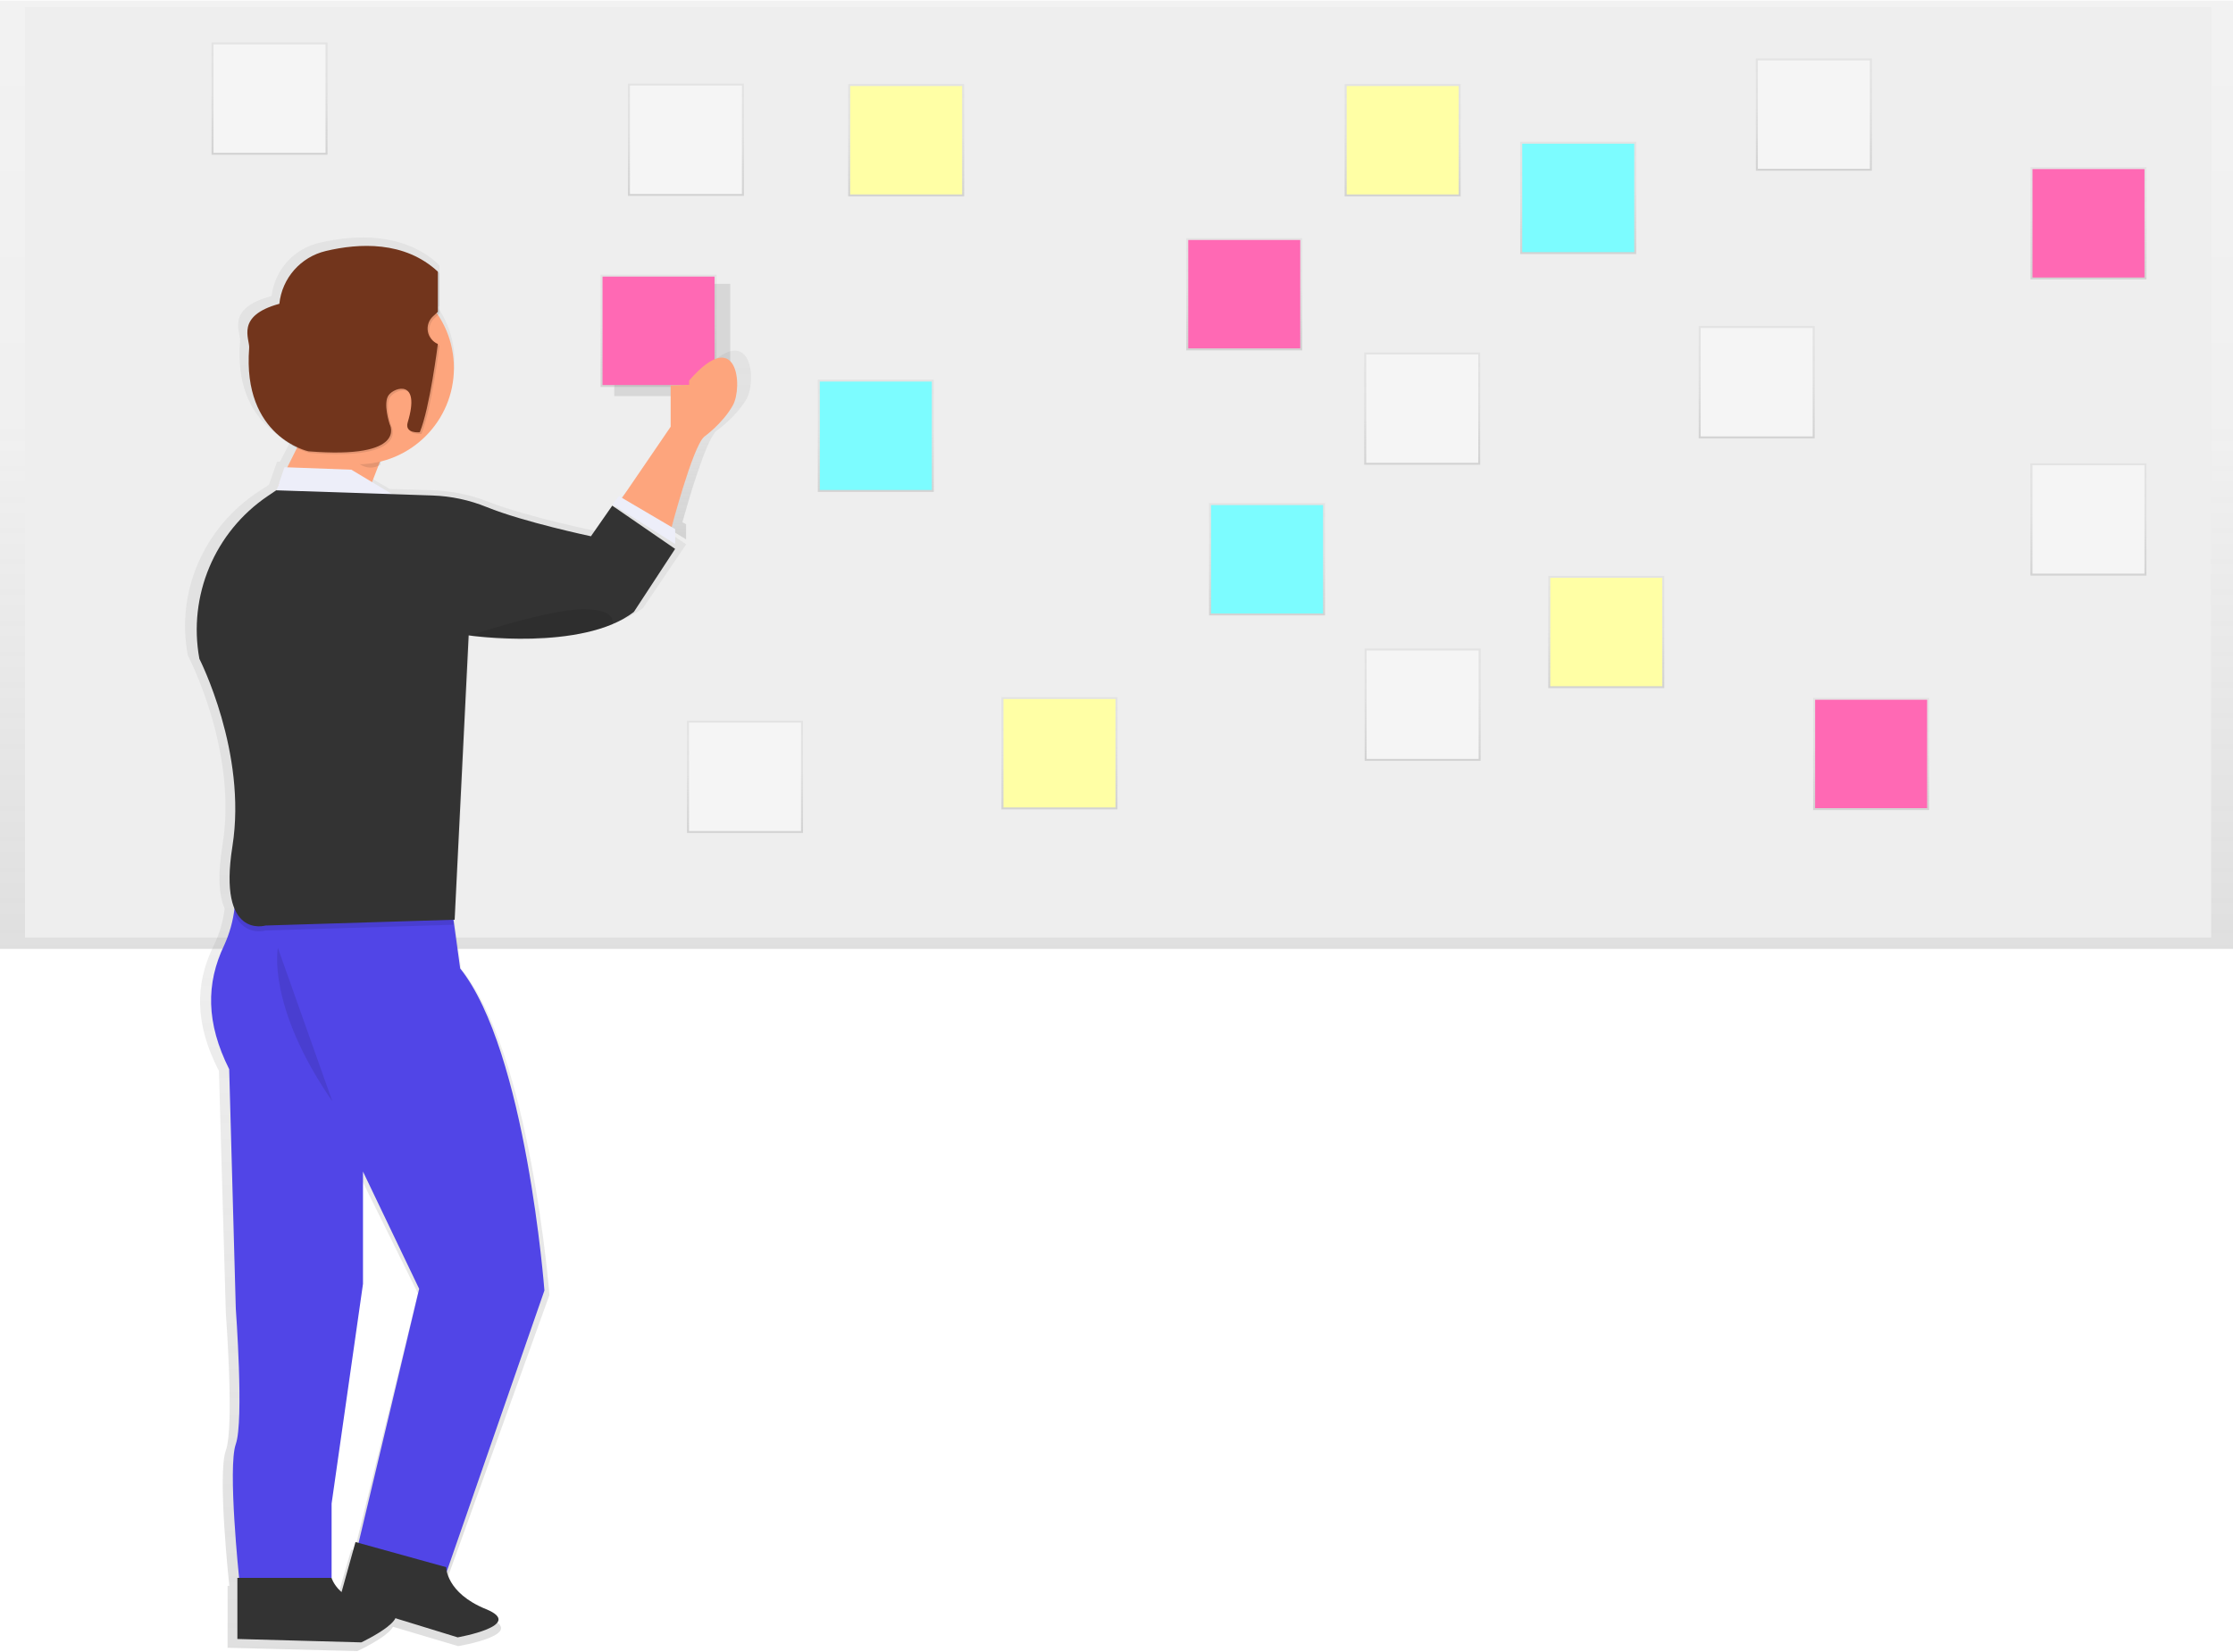
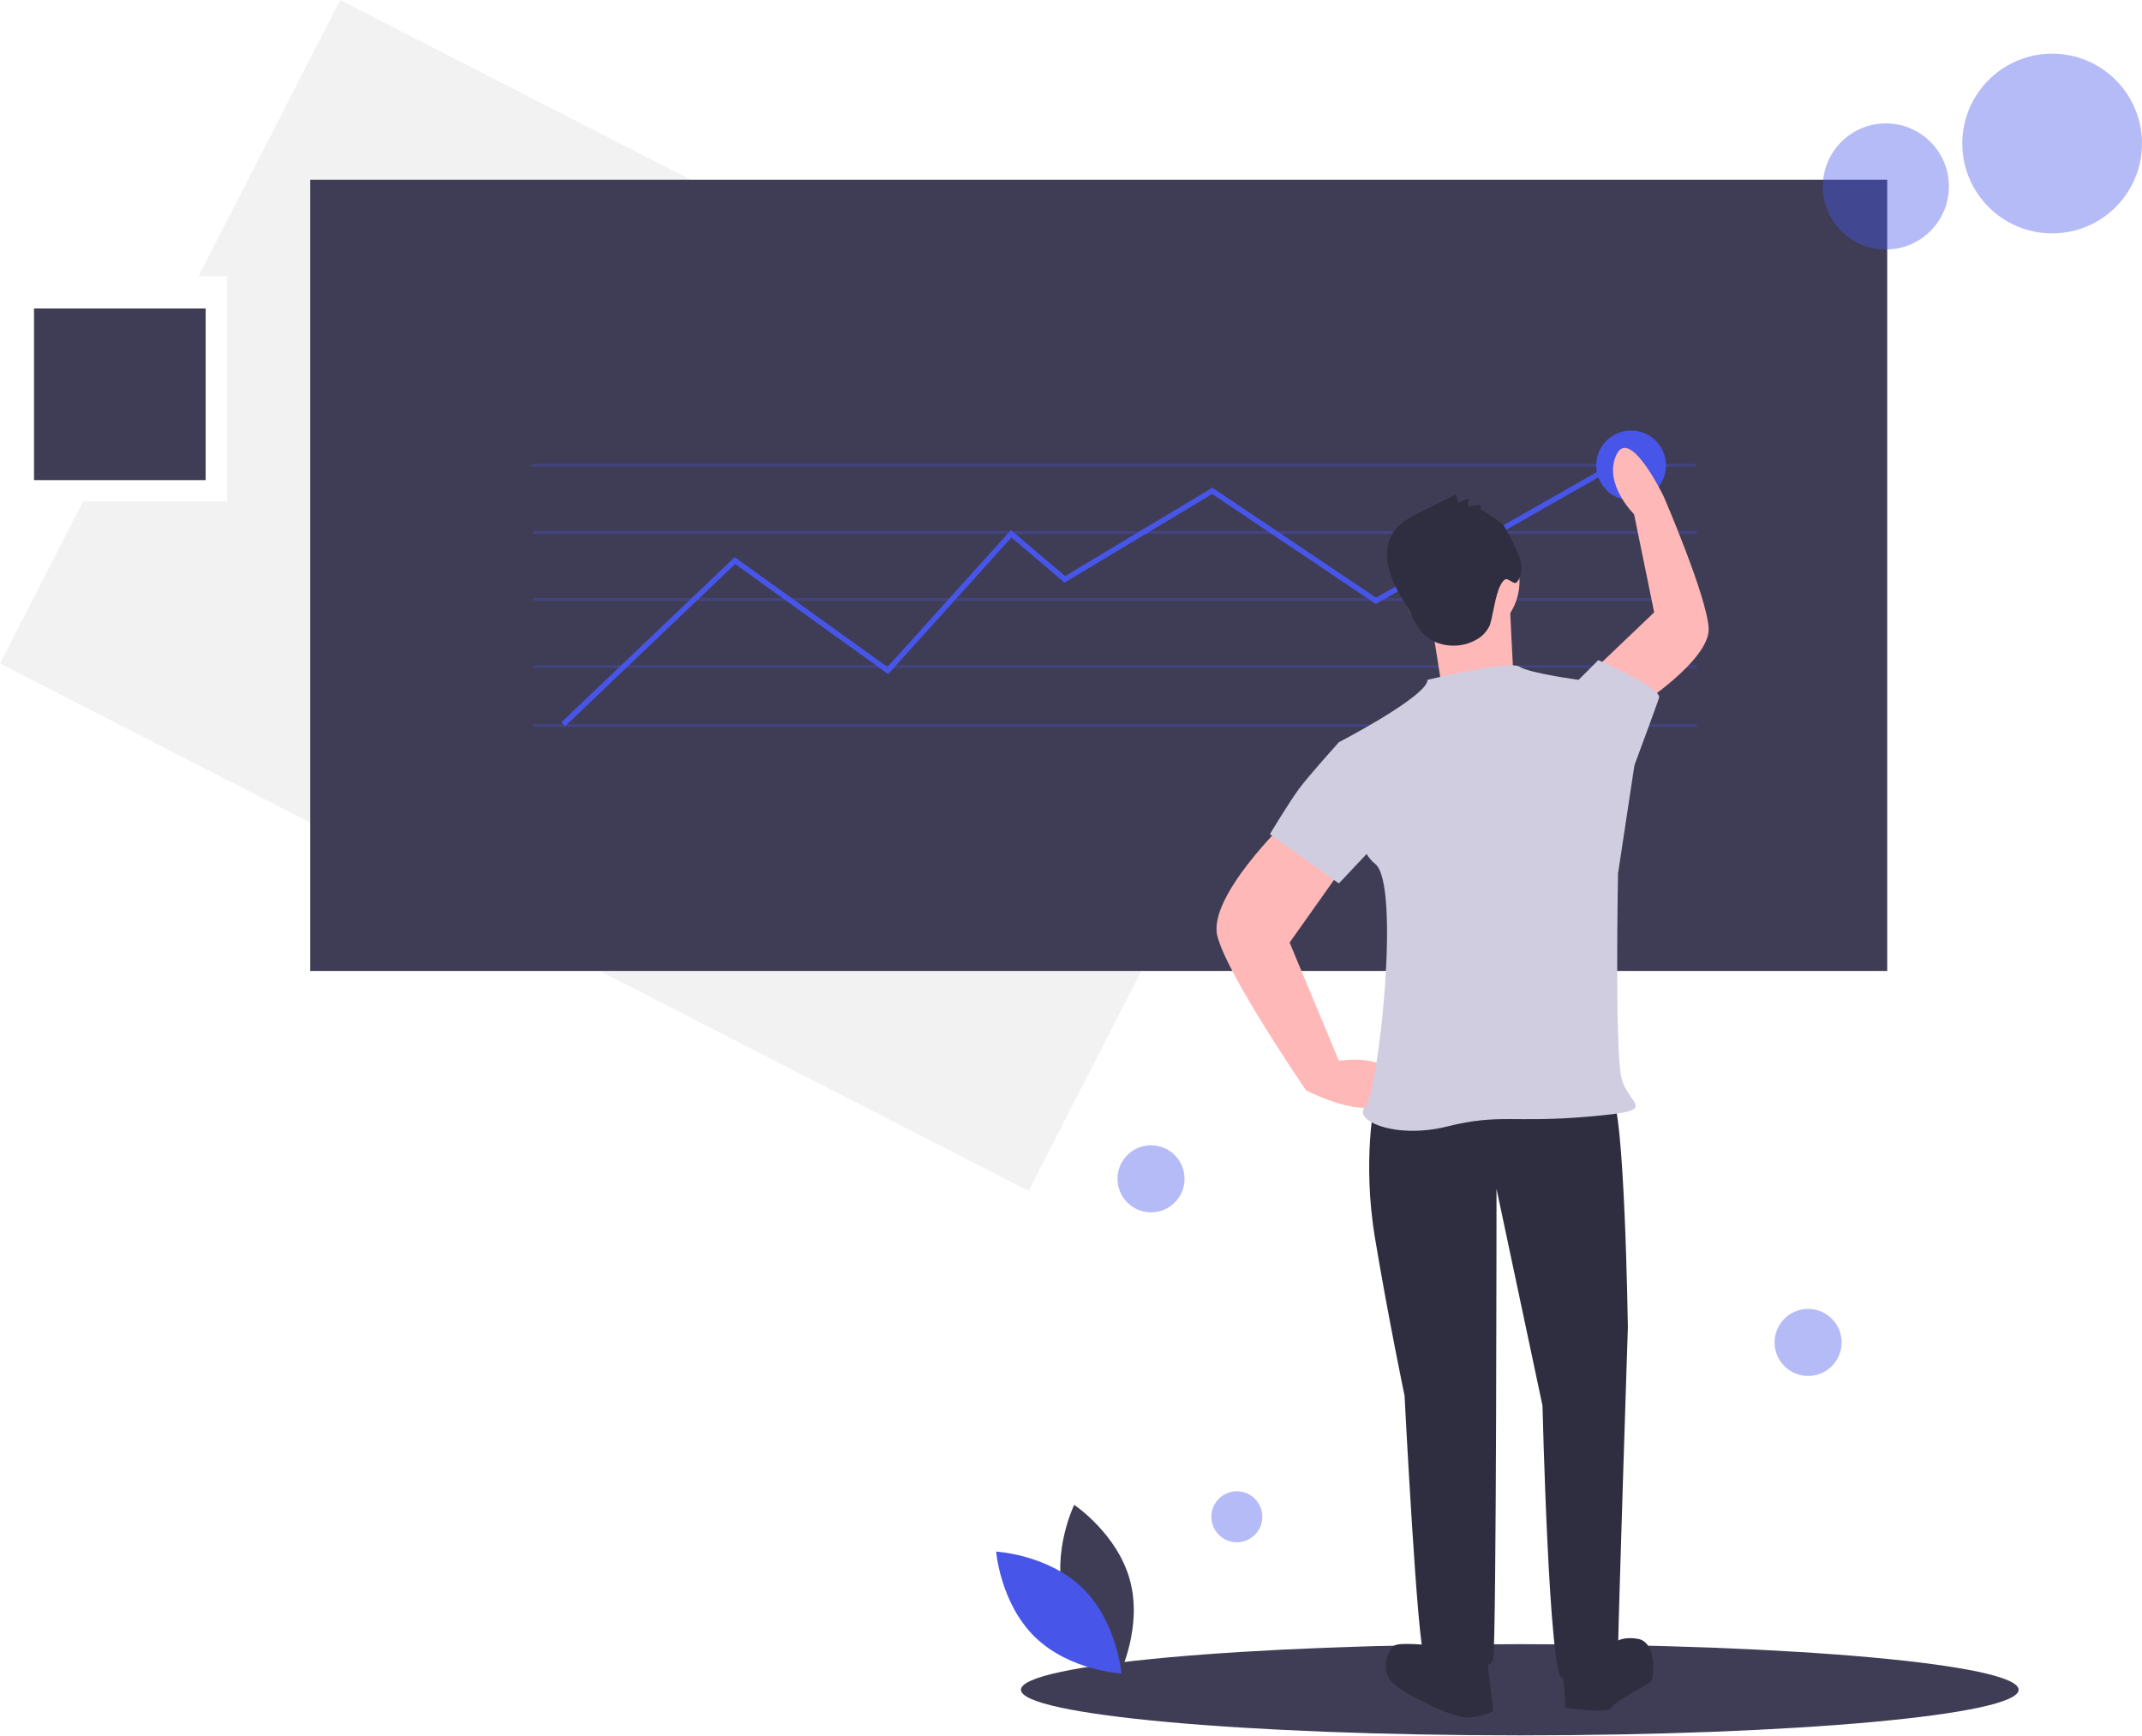
- <svg xmlns="http://www.w3.org/2000/svg" xmlns:xlink="http://www.w3.org/1999/xlink" id="d26dba8d-8282-42fd-a478-7c8636ce52fe" data-name="Layer 1" width="419 " height="310" viewBox="0 0 888 656.53">
-   <defs>
-     <linearGradient id="69fb1e3d-9807-4515-a987-9bc9d1efda7d" x1="444" y1="377.21" x2="444" gradientUnits="userSpaceOnUse">
-       <stop offset="0" stop-color="gray" stop-opacity="0.25" />
-       <stop offset="0.54" stop-color="gray" stop-opacity="0.12" />
-       <stop offset="1" stop-color="gray" stop-opacity="0.1" />
-     </linearGradient>
-     <linearGradient id="51a21b81-a3ea-4771-abd9-862442be9990" x1="565.58" y1="184.63" x2="565.58" y2="139.97" xlink:href="#69fb1e3d-9807-4515-a987-9bc9d1efda7d" />
-     <linearGradient id="5757846e-edea-4ac8-a331-71c114df4e91" x1="296.27" y1="331.11" x2="296.27" y2="286.45" xlink:href="#69fb1e3d-9807-4515-a987-9bc9d1efda7d" />
-     <linearGradient id="999de772-9bc8-49ea-9b8d-0cef0fcee5cb" x1="698.58" y1="174.13" x2="698.58" y2="129.47" xlink:href="#69fb1e3d-9807-4515-a987-9bc9d1efda7d" />
-     <linearGradient id="a15079b2-2390-41da-998b-02c60407236c" x1="565.74" y1="302.42" x2="565.74" y2="257.75" xlink:href="#69fb1e3d-9807-4515-a987-9bc9d1efda7d" />
-     <linearGradient id="40793396-cd23-4bb9-961e-d266edc74bee" x1="272.78" y1="77.69" x2="272.78" y2="33.02" xlink:href="#69fb1e3d-9807-4515-a987-9bc9d1efda7d" />
-     <linearGradient id="117013d0-8713-4a5b-b130-ca95cbe25423" x1="721.33" y1="67.68" x2="721.33" y2="23.02" xlink:href="#69fb1e3d-9807-4515-a987-9bc9d1efda7d" />
-     <linearGradient id="3e4a4d12-687c-4d27-834e-2c1b28061589" x1="830.51" y1="228.72" x2="830.51" y2="184.06" xlink:href="#69fb1e3d-9807-4515-a987-9bc9d1efda7d" />
-     <linearGradient id="76d58c82-a546-4f11-847d-56d56970a98d" x1="107.19" y1="61.31" x2="107.19" y2="16.65" xlink:href="#69fb1e3d-9807-4515-a987-9bc9d1efda7d" />
-     <linearGradient id="c2562d94-2838-42c9-872e-afd7f3e426db" x1="627.61" y1="100.82" x2="627.61" y2="56.16" xlink:href="#69fb1e3d-9807-4515-a987-9bc9d1efda7d" />
-     <linearGradient id="10abac28-a64c-49d3-bb88-742a39576c81" x1="348.29" y1="195.45" x2="348.29" y2="150.78" xlink:href="#69fb1e3d-9807-4515-a987-9bc9d1efda7d" />
-     <linearGradient id="ae4c24d6-cdd7-478e-ab3c-92442ce1f2ec" x1="503.87" y1="244.58" x2="503.87" y2="199.91" xlink:href="#69fb1e3d-9807-4515-a987-9bc9d1efda7d" />
-     <linearGradient id="7387d7ac-3521-46f5-8cc1-b4e33dceeca4" x1="557.8" y1="77.88" x2="557.8" y2="33.22" xlink:href="#69fb1e3d-9807-4515-a987-9bc9d1efda7d" />
-     <linearGradient id="e854bf59-7922-4e82-b85b-f6b80398a298" x1="638.78" y1="273.5" x2="638.78" y2="228.83" xlink:href="#69fb1e3d-9807-4515-a987-9bc9d1efda7d" />
-     <linearGradient id="74fe4cd6-b7da-43c2-b923-f31608459be5" x1="360.37" y1="77.88" x2="360.37" y2="33.22" xlink:href="#69fb1e3d-9807-4515-a987-9bc9d1efda7d" />
-     <linearGradient id="489da8b3-4e02-4697-a170-557a07ec3791" x1="421.32" y1="321.72" x2="421.32" y2="277.06" xlink:href="#69fb1e3d-9807-4515-a987-9bc9d1efda7d" />
-     <linearGradient id="92098637-0718-4243-93f2-2f7a5b132b51" x1="428.7" y1="336.02" x2="428.7" y2="260.98" xlink:href="#69fb1e3d-9807-4515-a987-9bc9d1efda7d" />
-     <linearGradient id="553314f8-3ab3-4992-94a1-12ce51c0a7a1" x1="329.22" y1="778.26" x2="329.22" y2="215.99" xlink:href="#69fb1e3d-9807-4515-a987-9bc9d1efda7d" />
-     <linearGradient id="67bfa709-3078-4c07-86cc-d67a49cf8eac" x1="494.8" y1="139.13" x2="494.8" y2="94.47" xlink:href="#69fb1e3d-9807-4515-a987-9bc9d1efda7d" />
-     <linearGradient id="9919d947-e03e-44c1-969c-c87bb32bc801" x1="261.88" y1="153.69" x2="261.88" y2="109.02" xlink:href="#69fb1e3d-9807-4515-a987-9bc9d1efda7d" />
-     <linearGradient id="2afe07f1-4e54-4f47-9563-9d420d361cd0" x1="830.53" y1="110.92" x2="830.53" y2="66.26" xlink:href="#69fb1e3d-9807-4515-a987-9bc9d1efda7d" />
-     <linearGradient id="914dbfde-8d09-4649-9ab7-bb9d31a88f1b" x1="744.09" y1="322.01" x2="744.09" y2="277.34" xlink:href="#69fb1e3d-9807-4515-a987-9bc9d1efda7d" />
-   </defs>
-   <rect width="888" height="377.21" fill="url(#69fb1e3d-9807-4515-a987-9bc9d1efda7d)" />
-   <rect x="9.93" y="2.66" width="869.39" height="370.04" fill="#eee" />
-   <rect x="542.51" y="139.97" width="46.13" height="44.66" fill="url(#51a21b81-a3ea-4771-abd9-862442be9990)" />
-   <rect x="543.31" y="140.74" width="44.54" height="43.12" fill="#f5f5f5" />
-   <rect x="273.2" y="286.45" width="46.13" height="44.66" fill="url(#5757846e-edea-4ac8-a331-71c114df4e91)" />
-   <rect x="274" y="287.22" width="44.54" height="43.12" fill="#f5f5f5" />
-   <rect x="675.52" y="129.47" width="46.13" height="44.66" fill="url(#999de772-9bc8-49ea-9b8d-0cef0fcee5cb)" />
-   <rect x="676.31" y="130.24" width="44.54" height="43.12" fill="#f5f5f5" />
-   <rect x="542.68" y="257.75" width="46.13" height="44.66" fill="url(#a15079b2-2390-41da-998b-02c60407236c)" />
-   <rect x="543.47" y="258.52" width="44.54" height="43.12" fill="#f5f5f5" />
-   <rect x="249.71" y="33.02" width="46.13" height="44.66" fill="url(#40793396-cd23-4bb9-961e-d266edc74bee)" />
-   <rect x="250.51" y="33.79" width="44.54" height="43.12" fill="#f5f5f5" />
-   <rect x="698.26" y="23.02" width="46.13" height="44.66" fill="url(#117013d0-8713-4a5b-b130-ca95cbe25423)" />
-   <rect x="699.06" y="23.78" width="44.54" height="43.12" fill="#f5f5f5" />
-   <rect x="807.44" y="184.06" width="46.13" height="44.66" fill="url(#3e4a4d12-687c-4d27-834e-2c1b28061589)" />
-   <rect x="808.24" y="184.83" width="44.54" height="43.12" fill="#f5f5f5" />
-   <rect x="84.12" y="16.65" width="46.13" height="44.66" fill="url(#76d58c82-a546-4f11-847d-56d56970a98d)" />
-   <rect x="84.92" y="17.42" width="44.54" height="43.12" fill="#f5f5f5" />
-   <rect x="604.54" y="56.16" width="46.13" height="44.66" fill="url(#c2562d94-2838-42c9-872e-afd7f3e426db)" />
-   <rect x="605.34" y="56.93" width="44.54" height="43.12" fill="#7cfcff" />
-   <rect x="325.22" y="150.78" width="46.13" height="44.66" fill="url(#10abac28-a64c-49d3-bb88-742a39576c81)" />
-   <rect x="326.02" y="151.55" width="44.54" height="43.12" fill="#7cfcff" />
-   <rect x="480.8" y="199.91" width="46.13" height="44.66" fill="url(#ae4c24d6-cdd7-478e-ab3c-92442ce1f2ec)" />
-   <rect x="481.6" y="200.68" width="44.54" height="43.12" fill="#7cfcff" />
-   <rect x="534.73" y="33.22" width="46.13" height="44.66" fill="url(#7387d7ac-3521-46f5-8cc1-b4e33dceeca4)" />
-   <rect x="535.53" y="33.99" width="44.54" height="43.12" fill="#ffffa5" />
-   <rect x="615.71" y="228.83" width="46.13" height="44.66" fill="url(#e854bf59-7922-4e82-b85b-f6b80398a298)" />
-   <rect x="616.5" y="229.6" width="44.54" height="43.12" fill="#ffffa5" />
-   <rect x="337.3" y="33.22" width="46.13" height="44.66" fill="url(#74fe4cd6-b7da-43c2-b923-f31608459be5)" />
-   <rect x="338.09" y="33.99" width="44.54" height="43.12" fill="#ffffa5" />
-   <rect x="398.26" y="277.06" width="46.13" height="44.66" fill="url(#489da8b3-4e02-4697-a170-557a07ec3791)" />
-   <rect x="399.05" y="277.82" width="44.54" height="43.12" fill="#ffffa5" />
-   <path d="M434.68,270.18v2.66l-7.71-.67v16.63l-20.24,28.66-1.28-.73-2.75,3.33,26.14,16v-6l-1.47-.83c1.83-6.6,9.32-32.92,13.6-36.41,0,0,7.71-5.32,11.91-12.64S455,247.57,434.68,270.18Z" transform="translate(-156 -121.74)" fill="url(#92098637-0718-4243-93f2-2f7a5b132b51)" />
-   <path d="M393.76,332.91s-28-5.72-43.4-11.75a67.69,67.69,0,0,0-22.56-4.67L311,316l-8.38-4.86,2.62-6.54c.26-.11.52-.23.77-.36l.24-1.4a40.87,40.87,0,0,0,4-1.16c-.41,3.26,20.08-13.6,20.08-13.6l-.61.31-.08-1-.23.12a37.69,37.69,0,0,0,.68-43.72l.65-.58V227l-.69-.59v-.07c-13.86-12.48-32.92-11.48-46.7-8.33A24.76,24.76,0,0,0,264,239.28c-18.39,4.85-12.25,14.17-12.54,17.78-1.43,17.56,4.42,27.89,10.78,33.87a33.24,33.24,0,0,0,9.13,6.43l-4,7.78-1.18,0-3.28,9.32h-.16l-3.57,2.34C237,331.2,225.89,356.9,230.7,382.26h0s20,37.73,13.76,75.47c-2.08,12.68-1.21,20.44.87,25.16A45.09,45.09,0,0,1,241,497.62c-7.57,15.3-7.57,31.26,2.06,49.88l2.75,96.43s3.44,45.22,0,54.53,1.38,53.87,1.38,53.87h-.69v24.61l51.6,1.33s12-5.52,14.19-9.68l25.91,7.7s28.51-4.75,11.83-11.31c-12.45-4.9-15.54-11.88-16.31-15.12L374.5,636.61s-7.57-96.43-35.09-129.68l-2.79-19.61H337l5.85-114.49.48.06-.14,0a135.81,135.81,0,0,0,45.41-.68,72.66,72.66,0,0,0,13.15-3.56l.78-.3.09,0,.07,0a40.2,40.2,0,0,0,9-4.94l17.2-25.4L402.7,320.58Zm-108,389.49L298.81,634V588.73l23.39,47.22L297,738.27l-1.32-.36-5.81,20.15a13.2,13.2,0,0,1-4.17-5.73Z" transform="translate(-156 -121.74)" fill="url(#553314f8-3ab3-4992-94a1-12ce51c0a7a1)" />
-   <rect x="471.73" y="94.47" width="46.13" height="44.66" fill="url(#67bfa709-3078-4c07-86cc-d67a49cf8eac)" />
-   <rect x="472.53" y="95.23" width="44.54" height="43.12" fill="#ff69b4" />
-   <rect x="244.27" y="112.66" width="46.13" height="44.66" opacity="0.1" />
-   <rect x="238.82" y="109.02" width="46.13" height="44.66" fill="url(#9919d947-e03e-44c1-969c-c87bb32bc801)" />
-   <rect x="239.61" y="109.79" width="44.54" height="43.12" fill="#ff69b4" />
-   <rect x="807.46" y="66.26" width="46.13" height="44.66" fill="url(#2afe07f1-4e54-4f47-9563-9d420d361cd0)" />
-   <rect x="808.26" y="67.03" width="44.54" height="43.12" fill="#ff69b4" />
-   <rect x="721.03" y="277.34" width="46.13" height="44.66" fill="url(#914dbfde-8d09-4649-9ab7-bb9d31a88f1b)" />
-   <rect x="721.82" y="278.11" width="44.54" height="43.12" fill="#ff69b4" />
-   <line x1="72.16" y1="220.31" x2="78.23" y2="256.06" fill="#333" />
-   <path d="M422.7,274.83v16.42l-19.56,28.66,19.56,12.73s8.7-33.5,13.38-37.45c0,0,7.36-5.26,11.37-12.48s2-32.19-17.39-9.85v1.72Z" transform="translate(-156 -121.74)" fill="#fda57d" />
-   <path d="M266.95,314l7.74-15.49a2.87,2.87,0,0,1,2.42-1.58l29.42-1.5a2.87,2.87,0,0,1,2.82,3.9l-7.59,19.62a2.87,2.87,0,0,1-2.93,1.82l-29.57-2.63A2.87,2.87,0,0,1,266.95,314Z" transform="translate(-156 -121.74)" fill="#fda57d" />
-   <polygon points="113.13 185.61 108.13 200.26 159.44 198.42 139.73 186.6 113.13 185.61" fill="#edeef9" />
-   <polygon points="243.53 200.39 246.16 197.11 268.49 210.25 268.49 216.16 243.53 200.39" fill="#edeef9" />
-   <path d="M248.61,467.46a48.81,48.81,0,0,1-3.47,30.07c-7.23,15.11-7.23,30.88,2,49.27l2.63,95.26s3.28,44.67,0,53.87,1.31,53.21,1.31,53.21h36.79V719.58l12.48-87.37V587.53l22.34,46.64L297,741.91l33.5,13.8,42-120.88s-7.23-95.26-33.5-128.1l-4.93-35.8Z" transform="translate(-156 -121.74)" fill="#5145e7" />
-   <path d="M250.4,773.45V749.14h37.45S290.48,759,307.56,761s-7.88,13.8-7.88,13.8Z" transform="translate(-156 -121.74)" fill="#333" />
-   <path d="M290.85,758.31l6.52-23.42,36.07,10s-.11,10.2,15.81,16.68S338,772.8,338,772.8Z" transform="translate(-156 -121.74)" fill="#333" />
-   <path d="M334.16,472.9l-85.55-3.46a47.86,47.86,0,0,1,.65,15.51c3.91,9.21,12.31,6.69,12.31,6.69l74.85-2.3Z" transform="translate(-156 -121.74)" opacity="0.1" />
-   <path d="M265.84,316.54l-3.41,2.31a64.19,64.19,0,0,0-27.14,64.72h0s19.05,37.28,13.14,74.55,13.14,31.54,13.14,31.54l75.22-2.31,5.58-113.1s45.33,6.45,65.69-9.32l16.42-25.09-25-17.2L391,334.82s-26.76-5.65-41.44-11.61A62.77,62.77,0,0,0,328,318.6Z" transform="translate(-156 -121.74)" fill="#333" />
-   <path d="M266.5,498.52s-4.6,23,21.68,61.1" transform="translate(-156 -121.74)" opacity="0.1" />
-   <path d="M342.7,374.35s31.53-10.51,45.33-10.51,11.5,6,11.5,6S377.52,379.61,342.7,374.35Z" transform="translate(-156 -121.74)" opacity="0.1" />
-   <path d="M306.95,296.74l-12.55,1.5c-.4,0-.76.55-1,1.32,2.76,5,6.21,7.94,10,7.94a7.74,7.74,0,0,0,3.8-1.05l1-5.81C308.47,298.7,307.83,296.63,306.95,296.74Z" transform="translate(-156 -121.74)" opacity="0.1" />
-   <circle cx="142.19" cy="146.14" r="38.32" fill="#fda57d" />
-   <path d="M330.78,230.22v16l-1.93,1.77a6.63,6.63,0,0,0,1.93,11h0s-3.19,25.54-7.18,35.12c0,0-6.2.68-4.79-4,5.19-17.16-5.19-14-7.58-10.78s.4,11.57.4,11.57,7.58,14-32.33,10.78c0,0-26.34-5.59-23.55-41.11.28-3.56-5.59-12.77,12-17.56h0a24.17,24.17,0,0,1,18.47-21C299.34,218.88,317.54,217.89,330.78,230.22Z" transform="translate(-156 -121.74)" opacity="0.1" />
-   <path d="M330.12,229.56v16l-1.93,1.77a6.63,6.63,0,0,0,1.93,11h0s-3.19,25.54-7.18,35.12c0,0-6.2.68-4.79-4,5.19-17.16-5.19-14-7.58-10.78s.4,11.57.4,11.57,7.58,14-32.33,10.78c0,0-26.34-5.59-23.55-41.11.28-3.56-5.59-12.77,12-17.56h0a24.17,24.17,0,0,1,18.47-21C298.69,218.22,316.88,217.23,330.12,229.56Z" transform="translate(-156 -121.74)" fill="#72351c" />
+ <svg xmlns="http://www.w3.org/2000/svg" id="bca70d0a-57dd-451b-a82c-bb6927f27458" data-name="Layer 1" width="798.681" height="647.009" viewBox="0 0 798.681 647.009">
+   <polygon points="126.832 0 74.02 103.009 84.681 103.009 84.681 187.009 30.953 187.009 0 247.381 383.53 444.017 510.363 196.636 126.832 0" fill="#f2f2f2" />
+   <rect x="115.681" y="67.009" width="588" height="295" fill="#3f3d56" />
+   <rect x="198.181" y="173.009" width="434" height="1" fill="#4755e9" opacity="0.3" />
+   <rect x="198.681" y="198.009" width="434" height="1" fill="#4755e9" opacity="0.3" />
+   <rect x="198.681" y="248.009" width="434" height="1" fill="#4755e9" opacity="0.3" />
+   <rect x="198.681" y="270.009" width="434" height="1" fill="#4755e9" opacity="0.3" />
+   <rect x="198.681" y="223.009" width="434" height="1" fill="#4755e9" opacity="0.3" />
+   <ellipse cx="566.681" cy="630.009" rx="186" ry="17" fill="#3f3d56" />
+   <polygon points="210.722 270.733 209.342 269.285 273.943 207.712 330.889 248.674 376.94 197.618 397.133 214.782 452.062 181.824 513.076 222.833 608.837 168.364 609.825 170.102 512.988 225.184 452.002 184.193 396.931 217.235 377.124 200.399 331.175 251.343 274.121 210.305 210.722 270.733" fill="#4755e9" />
+   <path d="M597.416,722.342c4.7,17.374,20.798,28.134,20.798,28.134s8.478-17.409,3.778-34.782-20.798-28.134-20.798-28.134S592.716,704.968,597.416,722.342Z" transform="translate(-200.6594 -126.4957)" fill="#3f3d56" />
+   <path d="M604.322,718.608c12.897,12.554,14.472,31.854,14.472,31.854s-19.335-1.056-32.231-13.61-14.472-31.854-14.472-31.854S591.426,706.054,604.322,718.608Z" transform="translate(-200.6594 -126.4957)" fill="#4755e9" />
+   <circle cx="765.181" cy="53.509" r="33.5" fill="#4755e9" opacity="0.4" />
+   <circle cx="703.181" cy="69.509" r="23.5" fill="#4755e9" opacity="0.4" />
+   <circle cx="674.181" cy="500.509" r="12.5" fill="#4755e9" opacity="0.4" />
+   <circle cx="461.181" cy="565.509" r="9.5" fill="#4755e9" opacity="0.4" />
+   <circle cx="429.181" cy="439.509" r="12.5" fill="#4755e9" opacity="0.4" />
+   <circle cx="608.181" cy="173.509" r="13" fill="#4755e9" />
+   <path d="M724.373,535.47l-11.021,1.224s-4.898,22.041,0,51.429,11.021,58.776,11.021,58.776,4.898,95.511,7.347,96.736,24.49,8.572,25.715,1.224,1.224-175.104,1.224-175.104l17.143,80.817s2.449,101.634,7.347,101.634,20.817-1.224,20.817-9.796,3.674-121.226,3.674-121.226-1.224-83.266-6.123-85.715S724.373,535.47,724.373,535.47Z" transform="translate(-200.6594 -126.4957)" fill="#2f2e41" />
+   <path d="M734.169,739.962s-11.021-1.224-13.47,0-6.122,9.796,0,14.694,22.041,12.245,26.939,12.245a25.331,25.331,0,0,0,9.796-2.449l-2.449-20.817Z" transform="translate(-200.6594 -126.4957)" fill="#2f2e41" />
+   <path d="M783.149,746.084l1.224,17.143s15.919,2.449,17.143,0,13.47-8.572,14.694-9.796,2.449-14.694-4.898-15.919-9.796,2.449-9.796,2.449Z" transform="translate(-200.6594 -126.4957)" fill="#2f2e41" />
+   <path d="M680.291,432.612s-29.388,28.164-25.715,42.858S687.638,533.021,687.638,533.021s28.164,14.694,31.837,0-19.592-11.021-19.592-11.021l-18.368-44.082,20.817-29.388Z" transform="translate(-200.6594 -126.4957)" fill="#ffb8b8" />
+   <path d="M811.605,389.765s26.771-17.216,26.152-29.043-16.758-49.12-16.758-49.12-12.625-26.249-17.645-15.522,6.597,22.147,6.597,22.147l7.497,36.582-20.376,19.439Z" transform="translate(-200.6594 -126.4957)" fill="#ffb8b8" />
+   <circle cx="544.53" cy="216.728" r="22.041" fill="#ffb8b8" />
+   <path d="M734.169,356.693l3.674,23.266,26.939-4.898s-1.224-23.266-1.224-25.715S734.169,356.693,734.169,356.693Z" transform="translate(-200.6594 -126.4957)" fill="#ffb8b8" />
+   <path d="M732.945,379.958s30.613-7.347,34.286-4.898,22.041,4.898,22.041,4.898l20.817,31.837-6.122,40.409s-1.225,64.899,1.224,75.919,15.919,12.245-12.245,14.694-33.062-1.224-52.654,3.674-35.511-2.449-30.613-7.347,13.47-83.266,3.674-90.613-13.47-45.307-13.47-45.307S732.945,386.081,732.945,379.958Z" transform="translate(-200.6594 -126.4957)" fill="#d0cde1" />
+   <path d="M785.598,383.632l3.674-3.674,7.347-7.347s23.878,10.408,22.653,14.082-9.184,25.102-9.184,25.102l-11.021,3.674Z" transform="translate(-200.6594 -126.4957)" fill="#d0cde1" />
+   <path d="M714.577,405.673l-14.694-2.449s-11.021,12.245-14.694,17.143-11.021,17.143-11.021,17.143l25.715,18.368,19.592-20.817Z" transform="translate(-200.6594 -126.4957)" fill="#d0cde1" />
+   <path d="M752.882,316.52l-.226-1.766a13.88,13.88,0,0,0-4.411.693,7.247,7.247,0,0,1,.272-3.173,14.108,14.108,0,0,0-4.083,1.775l-.89-3.222-12.241,6.033c-4.394,2.166-9.027,4.545-11.539,8.751-2.8,4.689-2.313,10.715-.399,15.83s5.095,9.641,7.645,14.471a36.154,36.154,0,0,0,3.474,5.913c4.621,5.76,13.615,6.924,20.129,3.447a11.649,11.649,0,0,0,5.578-5.74,37.302,37.302,0,0,0,1.114-4.753c.806-3.292,1.741-10.086,4.415-12.168,1.176-.916,3.509,2.121,4.484.993,2.505-2.9,1.98-7.371.424-10.874a79.34,79.34,0,0,0-5.223-10.188C760.564,321.23,752.855,316.309,752.882,316.52Z" transform="translate(-200.6594 -126.4957)" fill="#2f2e41" />
+   <rect x="12.681" y="115.009" width="64" height="64" fill="#3f3d56" />
</svg>
